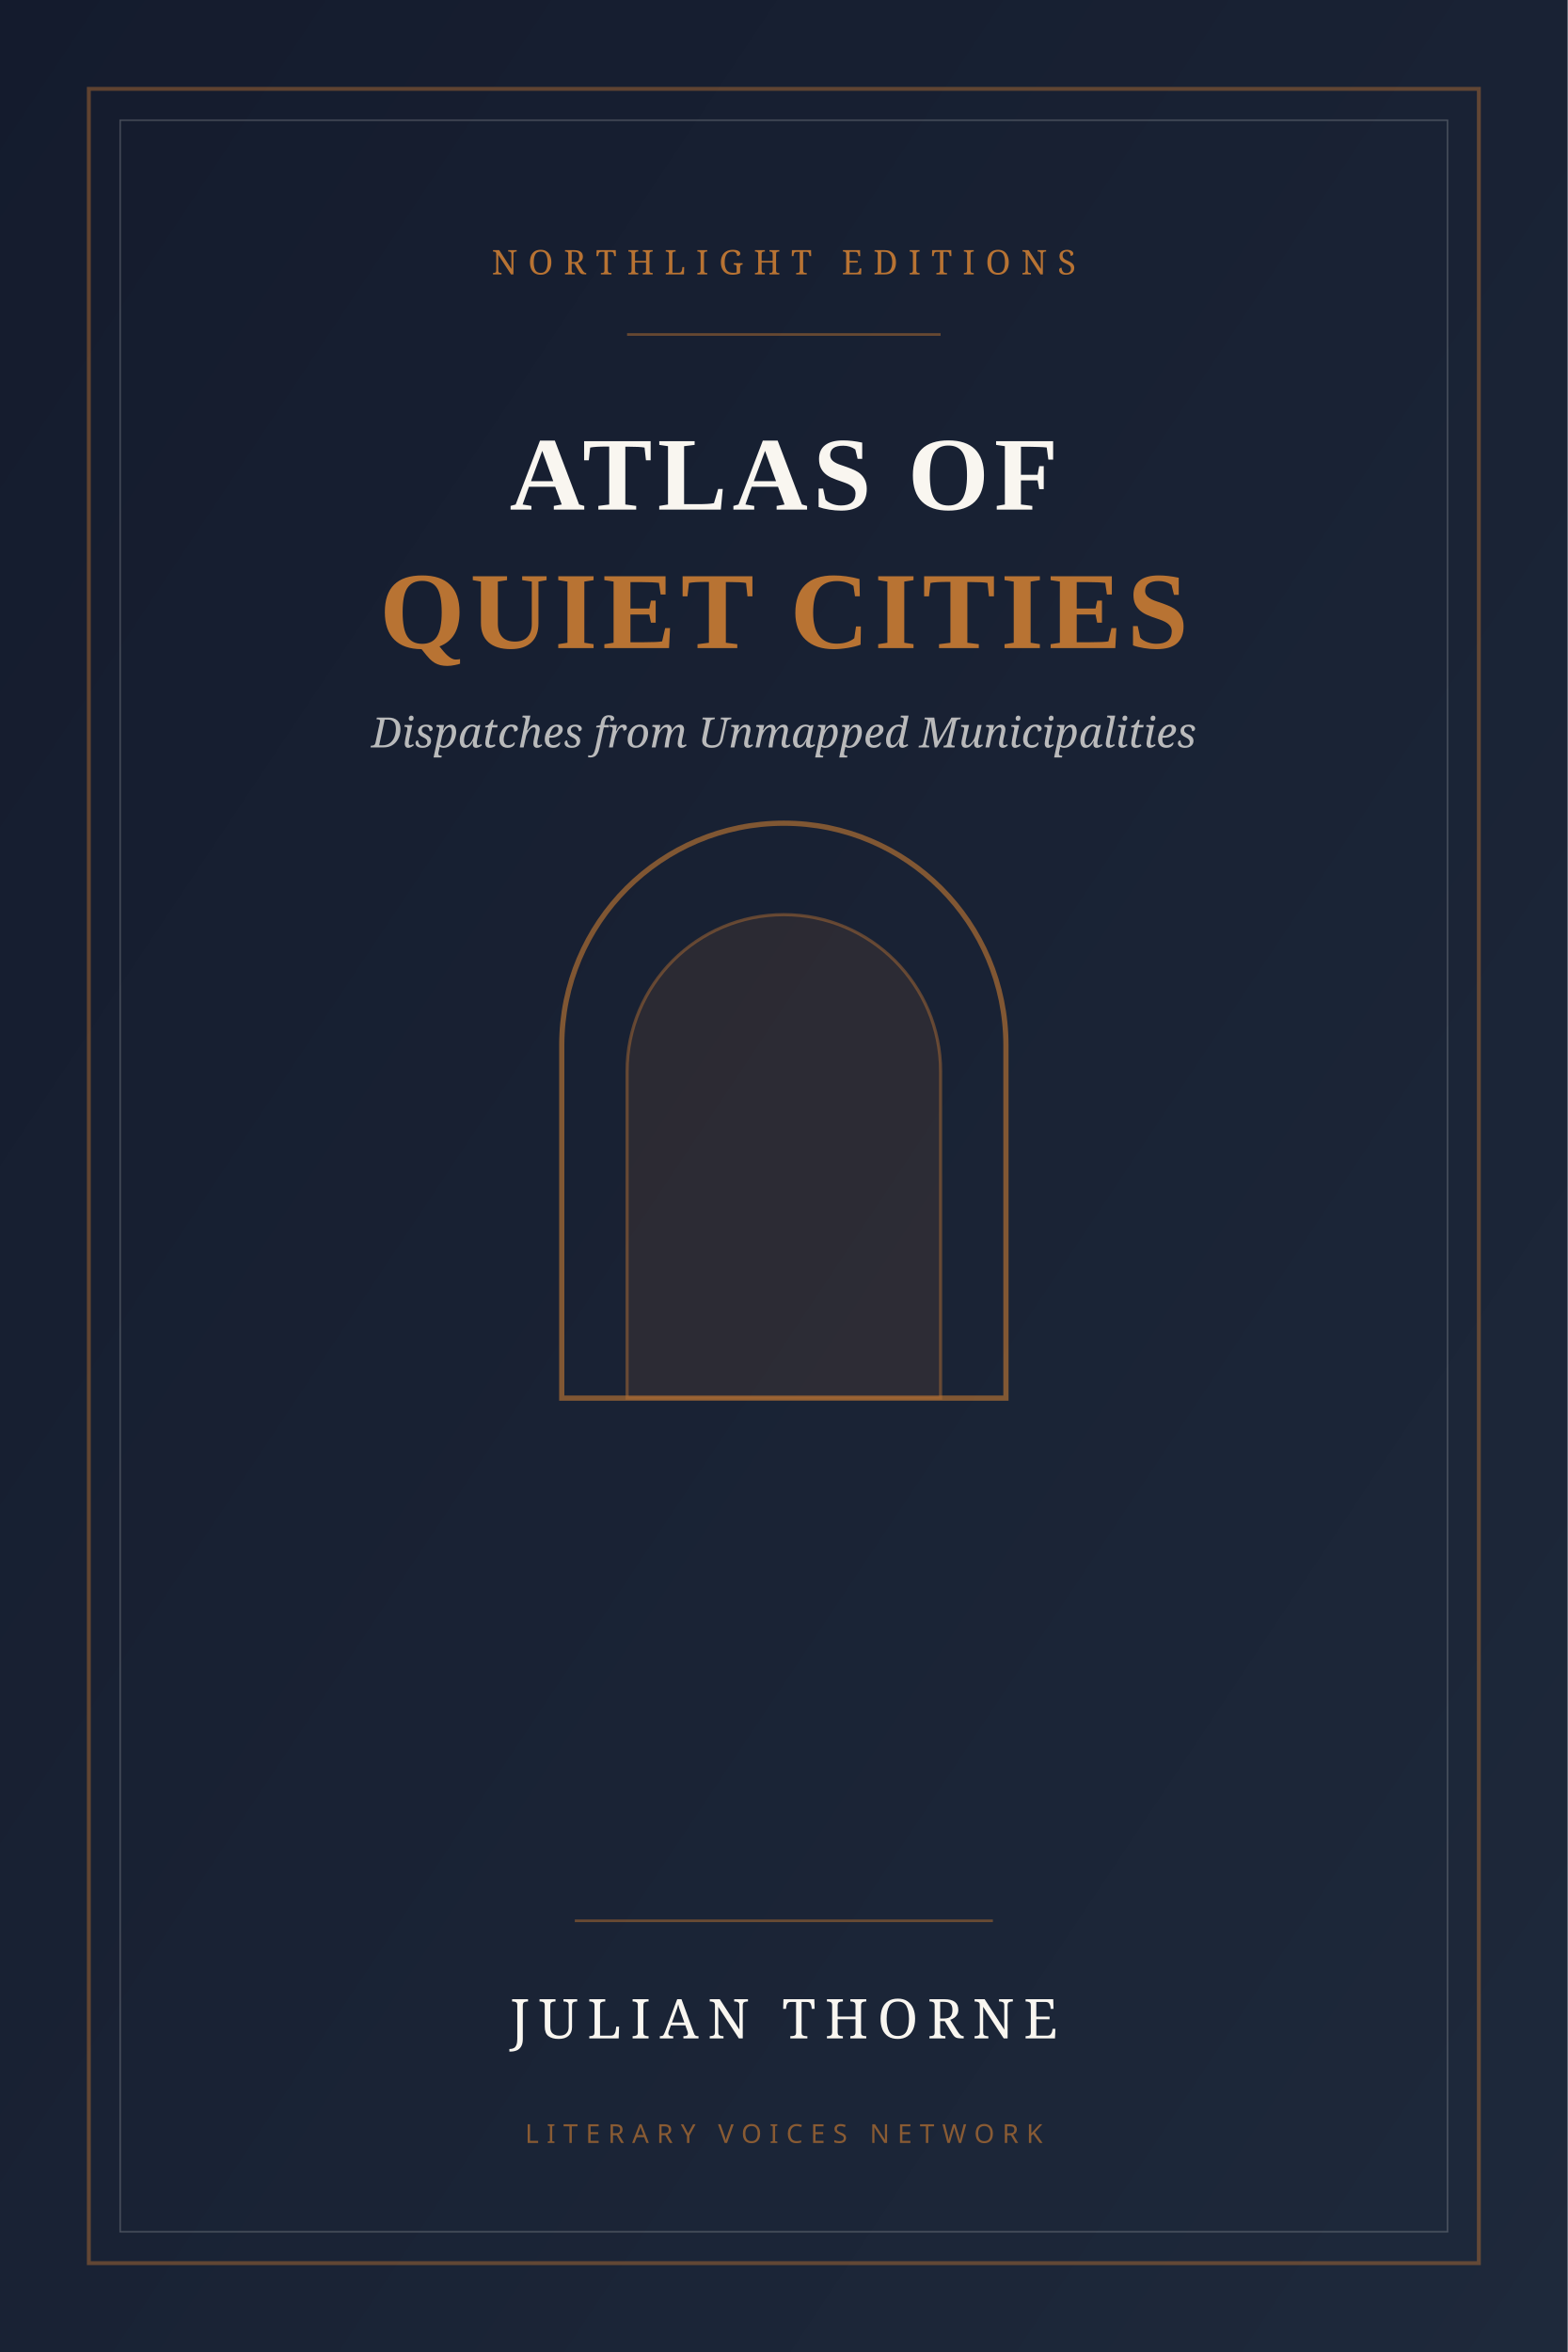
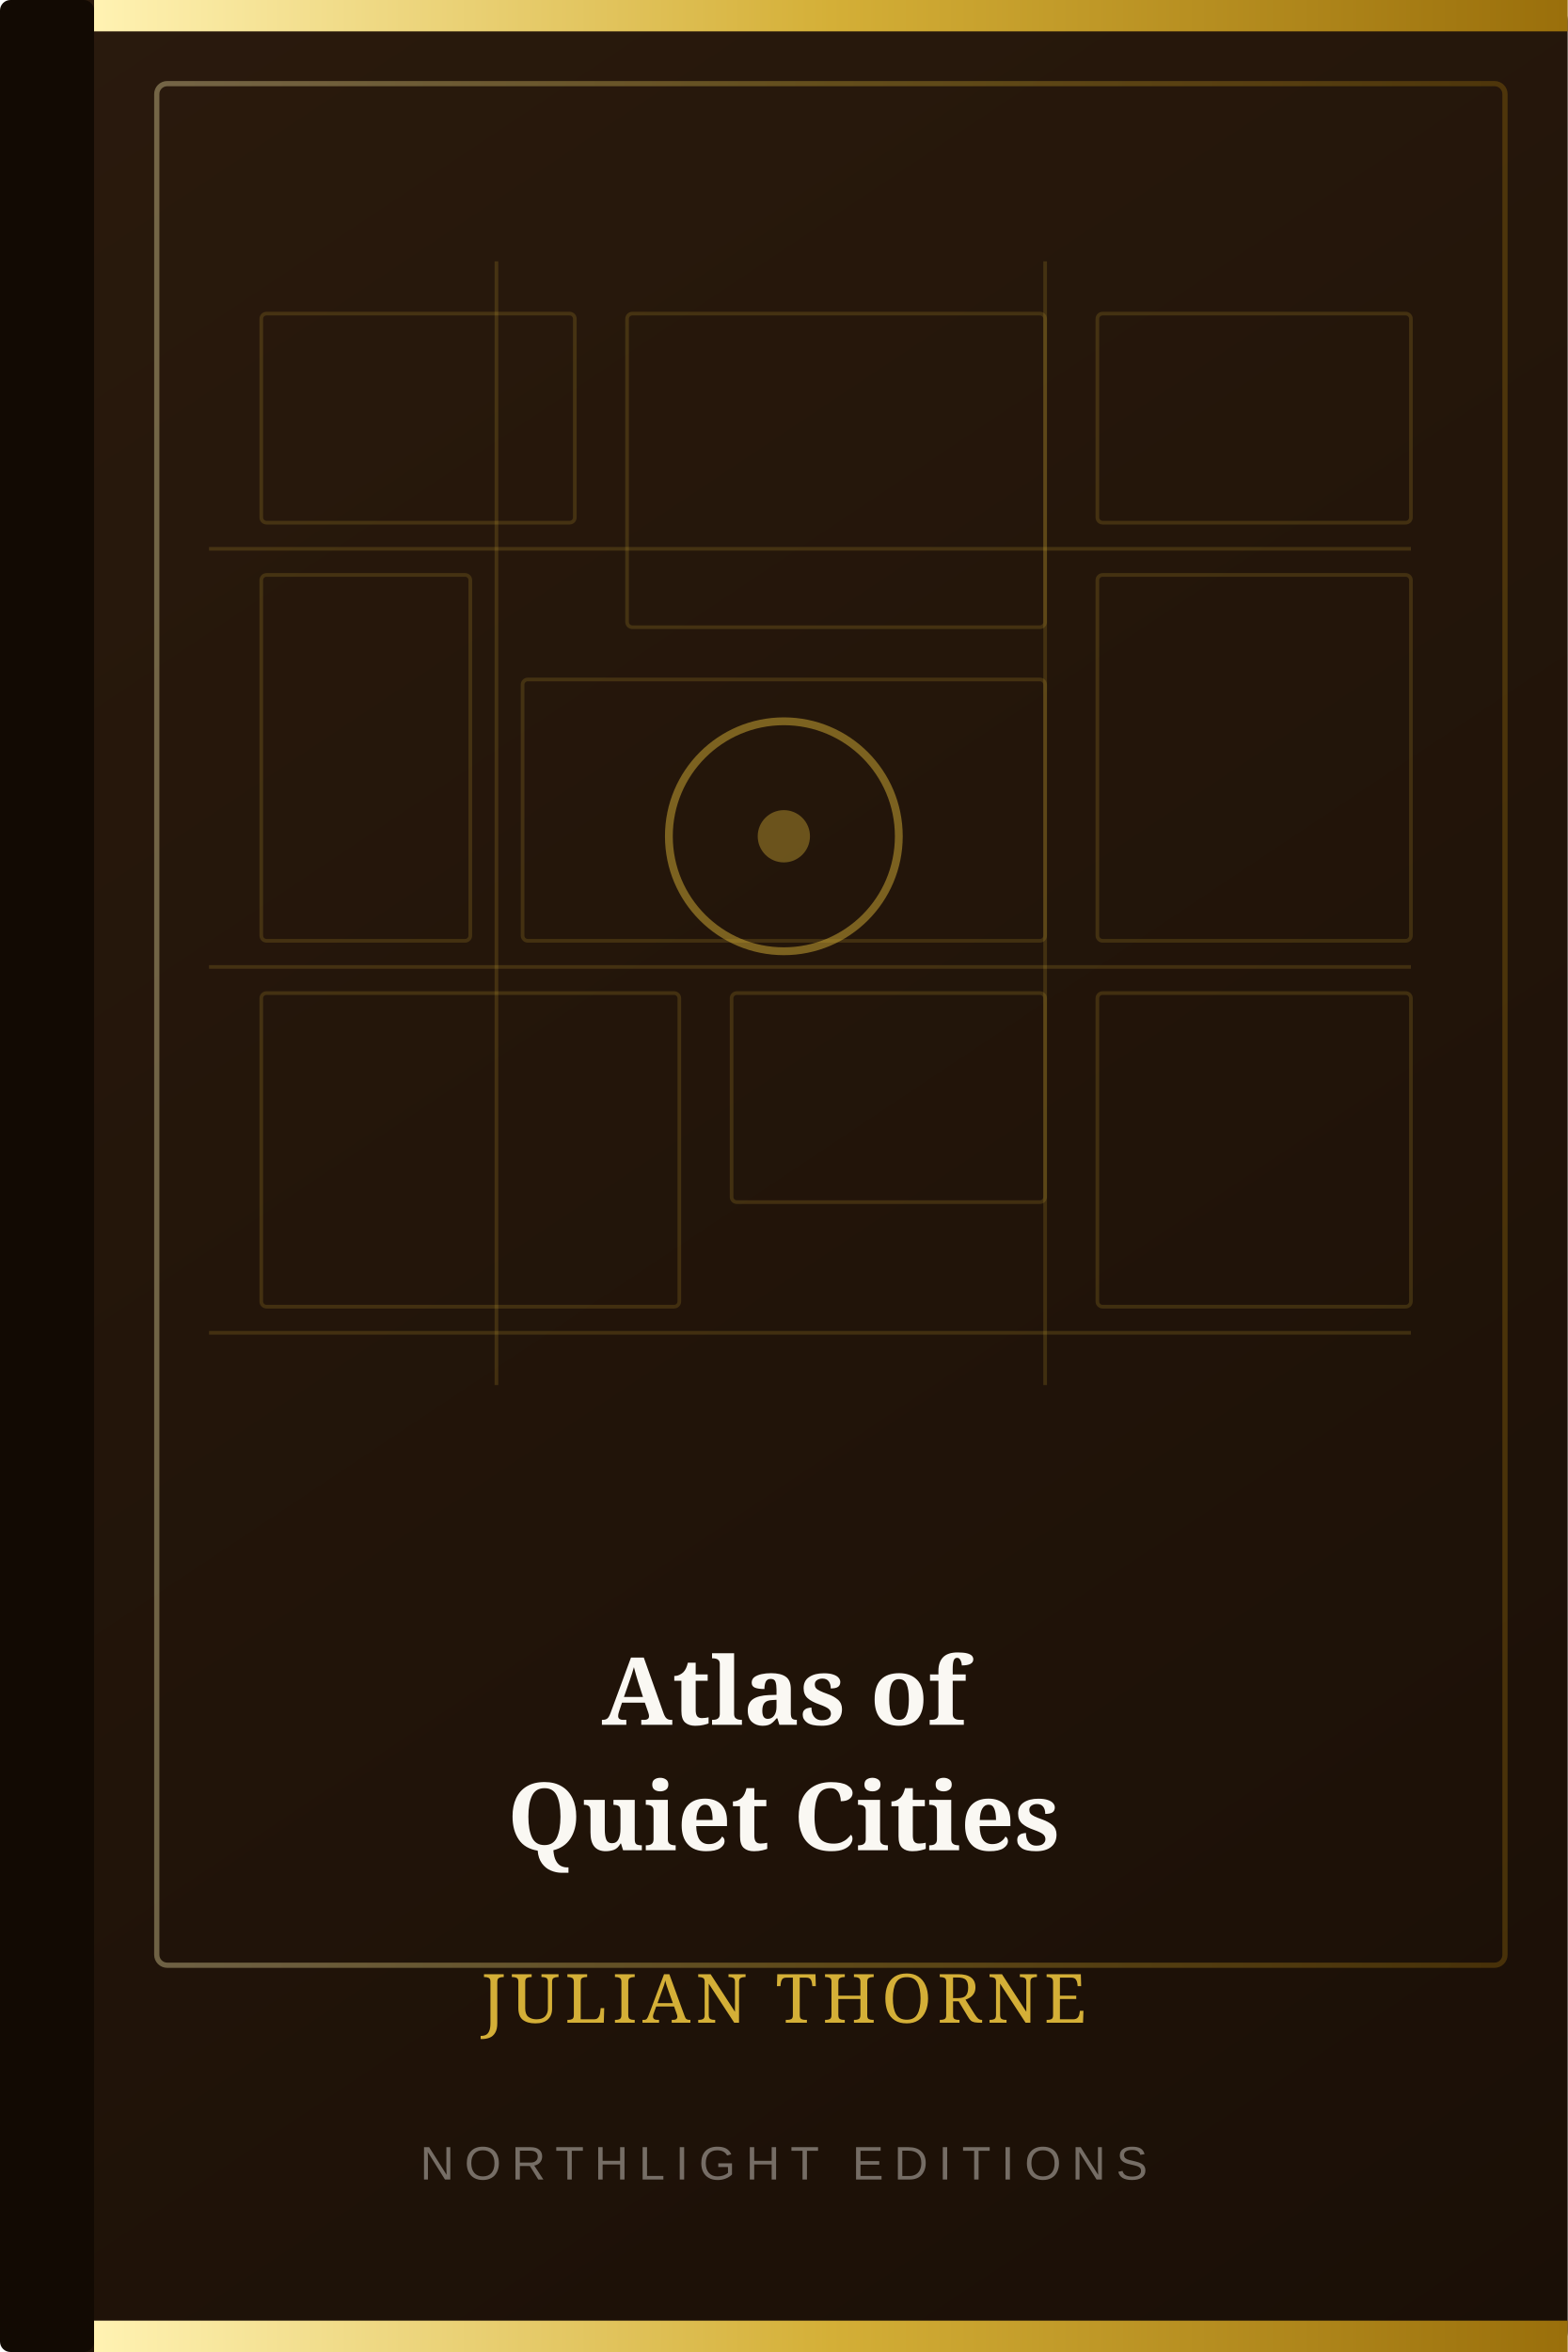
- <svg xmlns="http://www.w3.org/2000/svg" viewBox="0 0 600 900" width="600" height="900">
+ <svg xmlns="http://www.w3.org/2000/svg" viewBox="0 0 300 450" fill="none">
  <defs>
-     <linearGradient id="bg" x1="0%" y1="0%" x2="100%" y2="100%">
-       <stop offset="0%" stop-color="#141B2D" />
-       <stop offset="100%" stop-color="#1E293B" />
+     <linearGradient id="cover" x1="0" y1="0" x2="300" y2="450" gradientUnits="userSpaceOnUse">
+       <stop offset="0%" stop-color="#2a1a0d" />
+       <stop offset="100%" stop-color="#1a0f06" />
+     </linearGradient>
+     <linearGradient id="gold" x1="0%" y1="0%" x2="100%" y2="0%">
+       <stop offset="0%" stop-color="#FFF2B2" />
+       <stop offset="50%" stop-color="#D4AF37" />
+       <stop offset="100%" stop-color="#9A6F0B" />
    </linearGradient>
  </defs>
-   <rect width="600" height="900" fill="url(#bg)" />
-   <rect x="34" y="34" width="532" height="832" fill="none" stroke="#B87333" stroke-width="1.5" stroke-opacity="0.45" />
-   <rect x="46" y="46" width="508" height="808" fill="none" stroke="#F9F6F0" stroke-width="0.6" stroke-opacity="0.2" />
-   <text x="300" y="105" text-anchor="middle" fill="#B87333" font-family="Georgia, serif" font-size="13" letter-spacing="4">NORTHLIGHT EDITIONS</text>
-   <line x1="240" y1="128" x2="360" y2="128" stroke="#B87333" stroke-width="1" stroke-opacity="0.5" />
-   <text x="300" y="195" text-anchor="middle" fill="#F9F6F0" font-family="Georgia, 'Times New Roman', serif" font-size="40" font-weight="bold" letter-spacing="2">ATLAS OF</text>
-   <text x="300" y="248" text-anchor="middle" fill="#B87333" font-family="Georgia, 'Times New Roman', serif" font-size="42" font-weight="bold" letter-spacing="2">QUIET CITIES</text>
-   <text x="300" y="286" text-anchor="middle" fill="#F9F6F0" fill-opacity="0.72" font-family="Georgia, serif" font-style="italic" font-size="16">Dispatches from Unmapped Municipalities</text>
-   <path d="M 215 535 L 215 400 A 85 85 0 0 1 385 400 L 385 535 Z" fill="none" stroke="#B87333" stroke-width="2" stroke-opacity="0.65" />
-   <path d="M 240 535 L 240 410 A 60 60 0 0 1 360 410 L 360 535 Z" fill="#B87333" fill-opacity="0.12" stroke="#B87333" stroke-width="1.2" stroke-opacity="0.45" />
-   <line x1="220" y1="735" x2="380" y2="735" stroke="#B87333" stroke-width="1" stroke-opacity="0.5" />
-   <text x="300" y="780" text-anchor="middle" fill="#F9F6F0" font-family="Georgia, serif" font-size="21" letter-spacing="3.5">JULIAN THORNE</text>
-   <text x="300" y="820" text-anchor="middle" fill="#B87333" fill-opacity="0.7" font-family="sans-serif" font-size="10" letter-spacing="3">LITERARY VOICES NETWORK</text>
+   <rect width="300" height="450" rx="4" fill="url(#cover)" />
+   <rect width="18" height="450" rx="2" fill="#120a03" />
+   <rect x="18" y="0" width="282" height="6" fill="url(#gold)" />
+   <rect x="18" y="444" width="282" height="6" fill="url(#gold)" />
+   <g stroke="#D4AF37" stroke-opacity="0.18" stroke-width="0.7" fill="none">
+     <rect x="50" y="60" width="60" height="40" rx="1" />
+     <rect x="120" y="60" width="80" height="60" rx="1" />
+     <rect x="210" y="60" width="60" height="40" rx="1" />
+     <rect x="50" y="110" width="40" height="70" rx="1" />
+     <rect x="100" y="130" width="100" height="50" rx="1" />
+     <rect x="210" y="110" width="60" height="70" rx="1" />
+     <rect x="50" y="190" width="80" height="60" rx="1" />
+     <rect x="140" y="190" width="60" height="40" rx="1" />
+     <rect x="210" y="190" width="60" height="60" rx="1" />
+     <line x1="40" y1="105" x2="270" y2="105" />
+     <line x1="40" y1="185" x2="270" y2="185" />
+     <line x1="40" y1="255" x2="270" y2="255" />
+     <line x1="95" y1="50" x2="95" y2="265" />
+     <line x1="200" y1="50" x2="200" y2="265" />
+   </g>
+   <circle cx="150" cy="160" r="22" stroke="#D4AF37" stroke-width="1.5" stroke-opacity="0.5" fill="none" />
+   <circle cx="150" cy="160" r="5" fill="#D4AF37" fill-opacity="0.4" />
+   <rect x="30" y="16" width="258" height="360" rx="2" stroke="url(#gold)" stroke-width="1" fill="none" stroke-opacity="0.35" />
+   <text x="150" y="330" text-anchor="middle" font-family="Georgia, serif" font-size="18" font-weight="bold" fill="#FAF8F3">Atlas of</text>
+   <text x="150" y="354" text-anchor="middle" font-family="Georgia, serif" font-size="18" font-weight="bold" fill="#FAF8F3">Quiet Cities</text>
+   <line x1="80" y1="366" x2="220" y2="366" stroke="url(#gold)" stroke-width="1" />
+   <text x="150" y="387" text-anchor="middle" font-family="Georgia, serif" font-size="13" fill="#D4AF37" letter-spacing="1">JULIAN THORNE</text>
+   <text x="150" y="417" text-anchor="middle" font-family="Arial, sans-serif" font-size="9" fill="#FAF8F3" fill-opacity="0.4" letter-spacing="2">NORTHLIGHT EDITIONS</text>
</svg>
